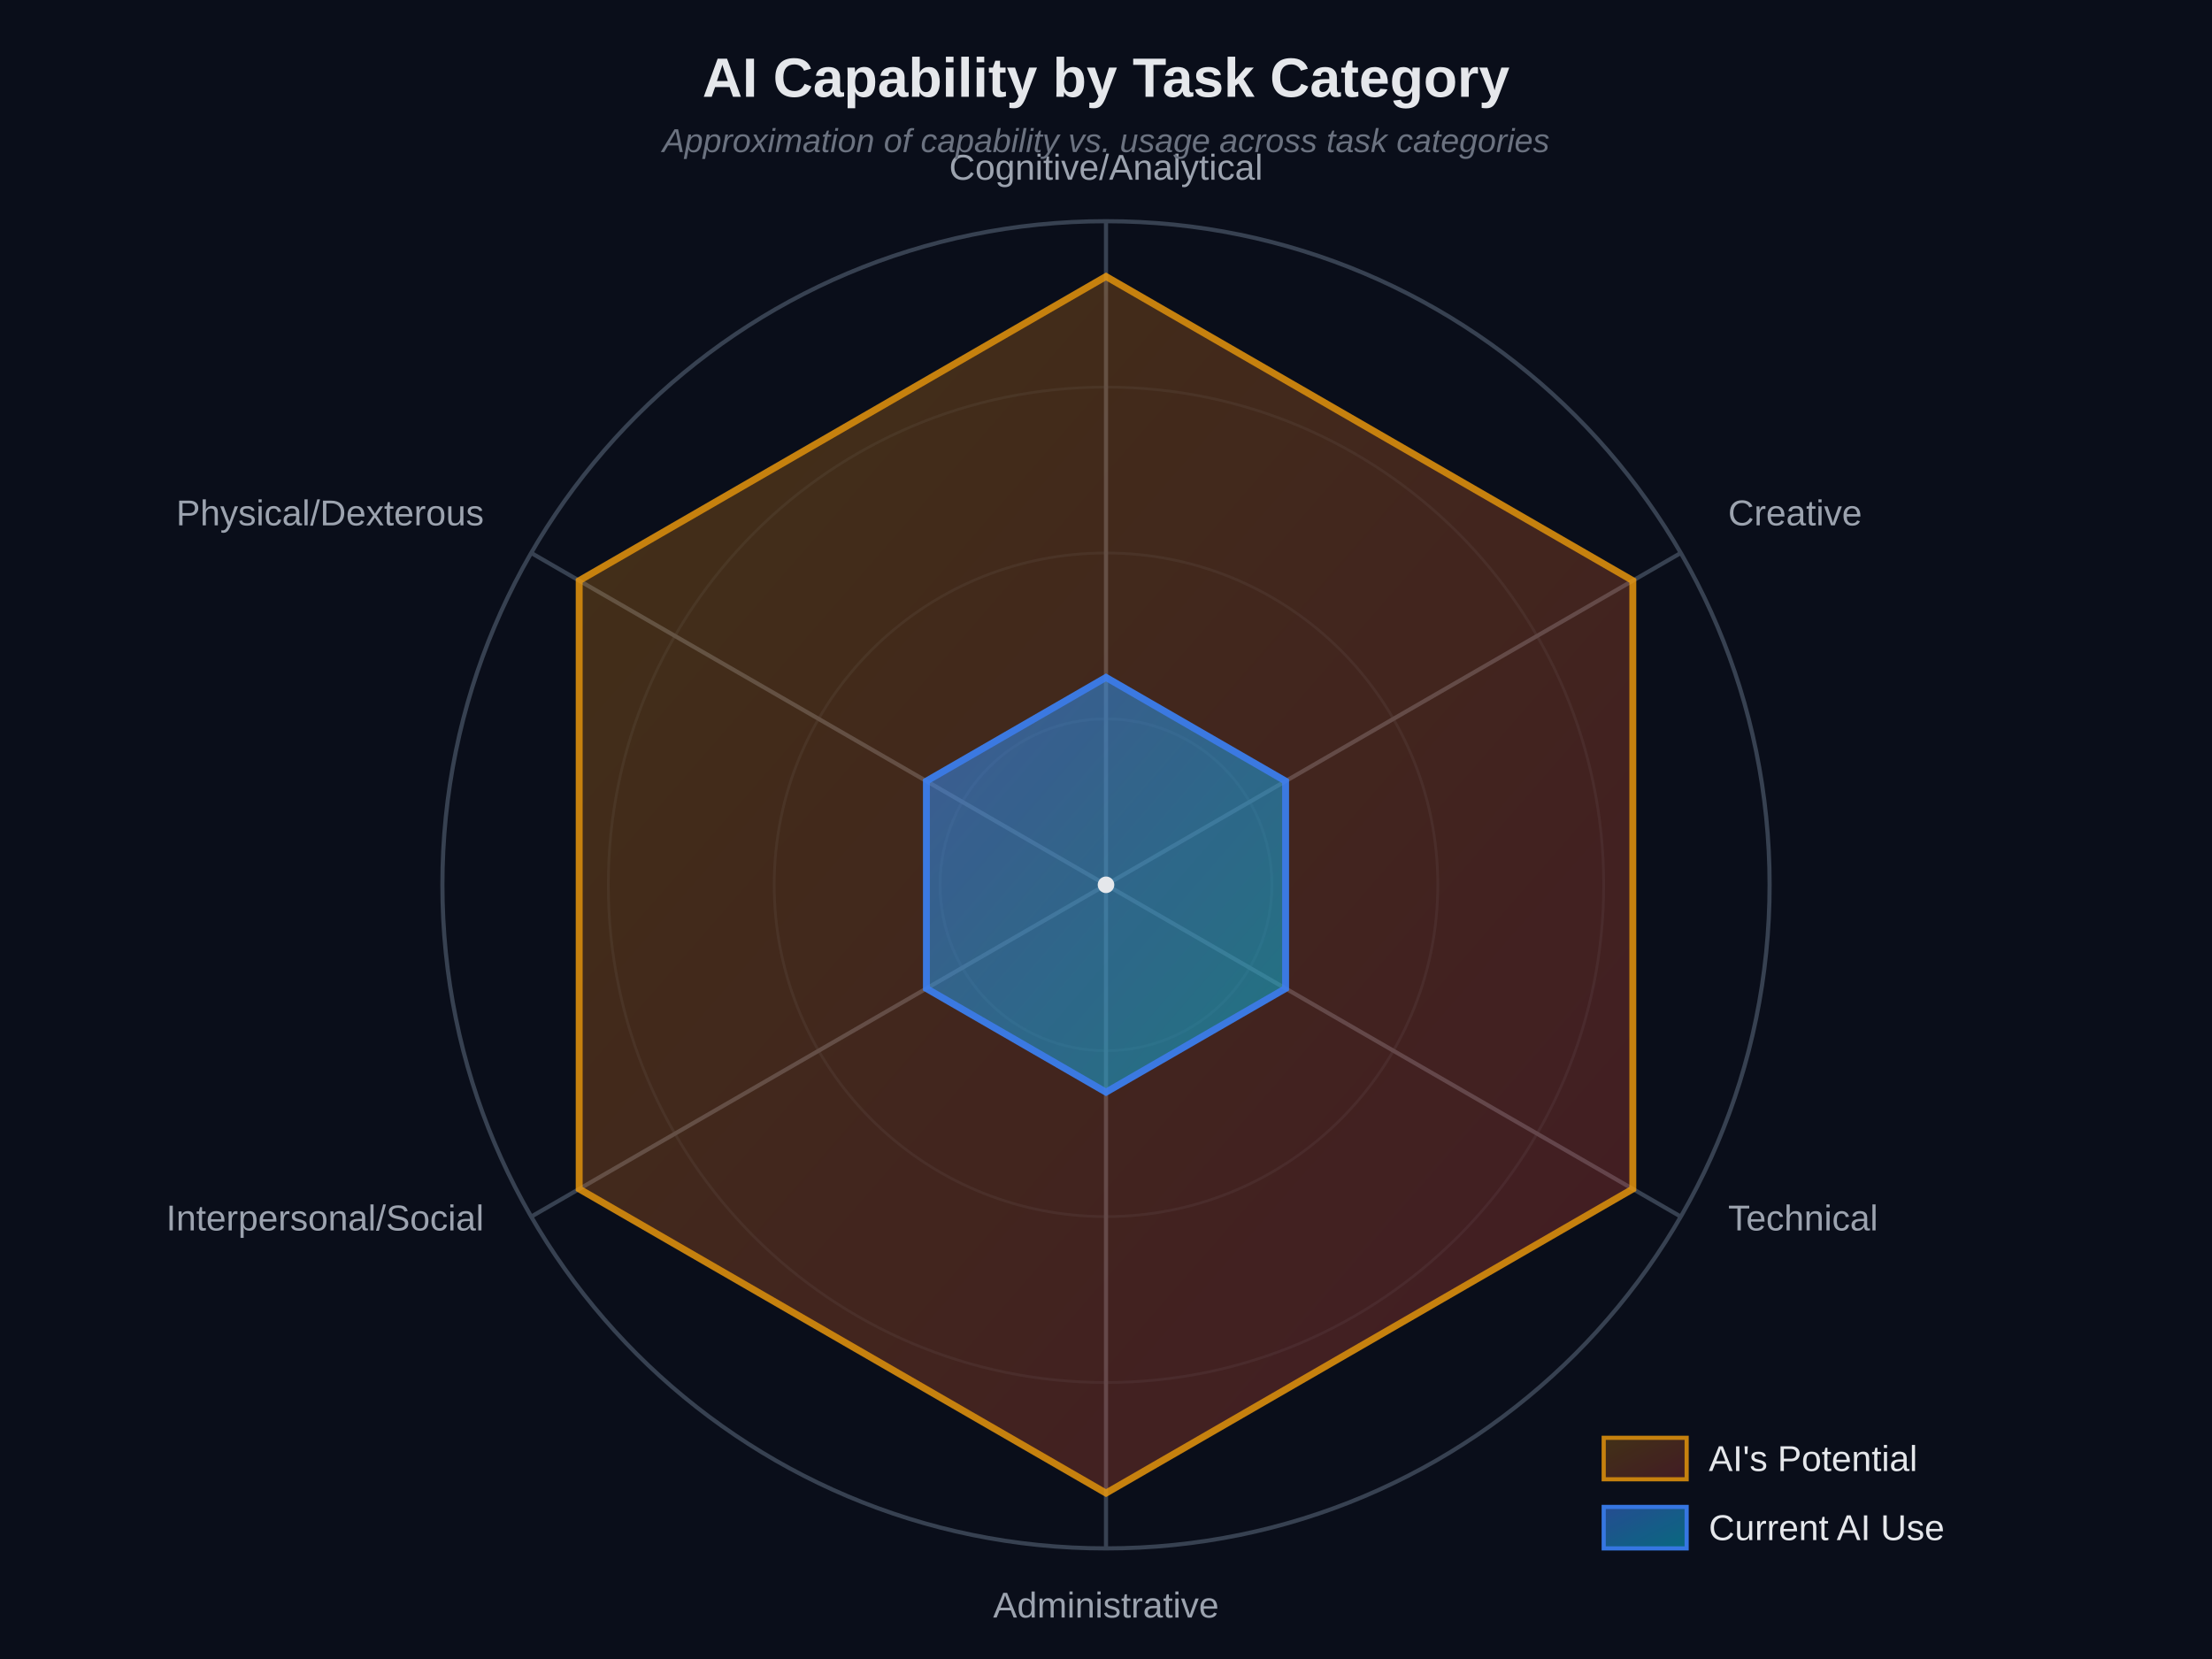
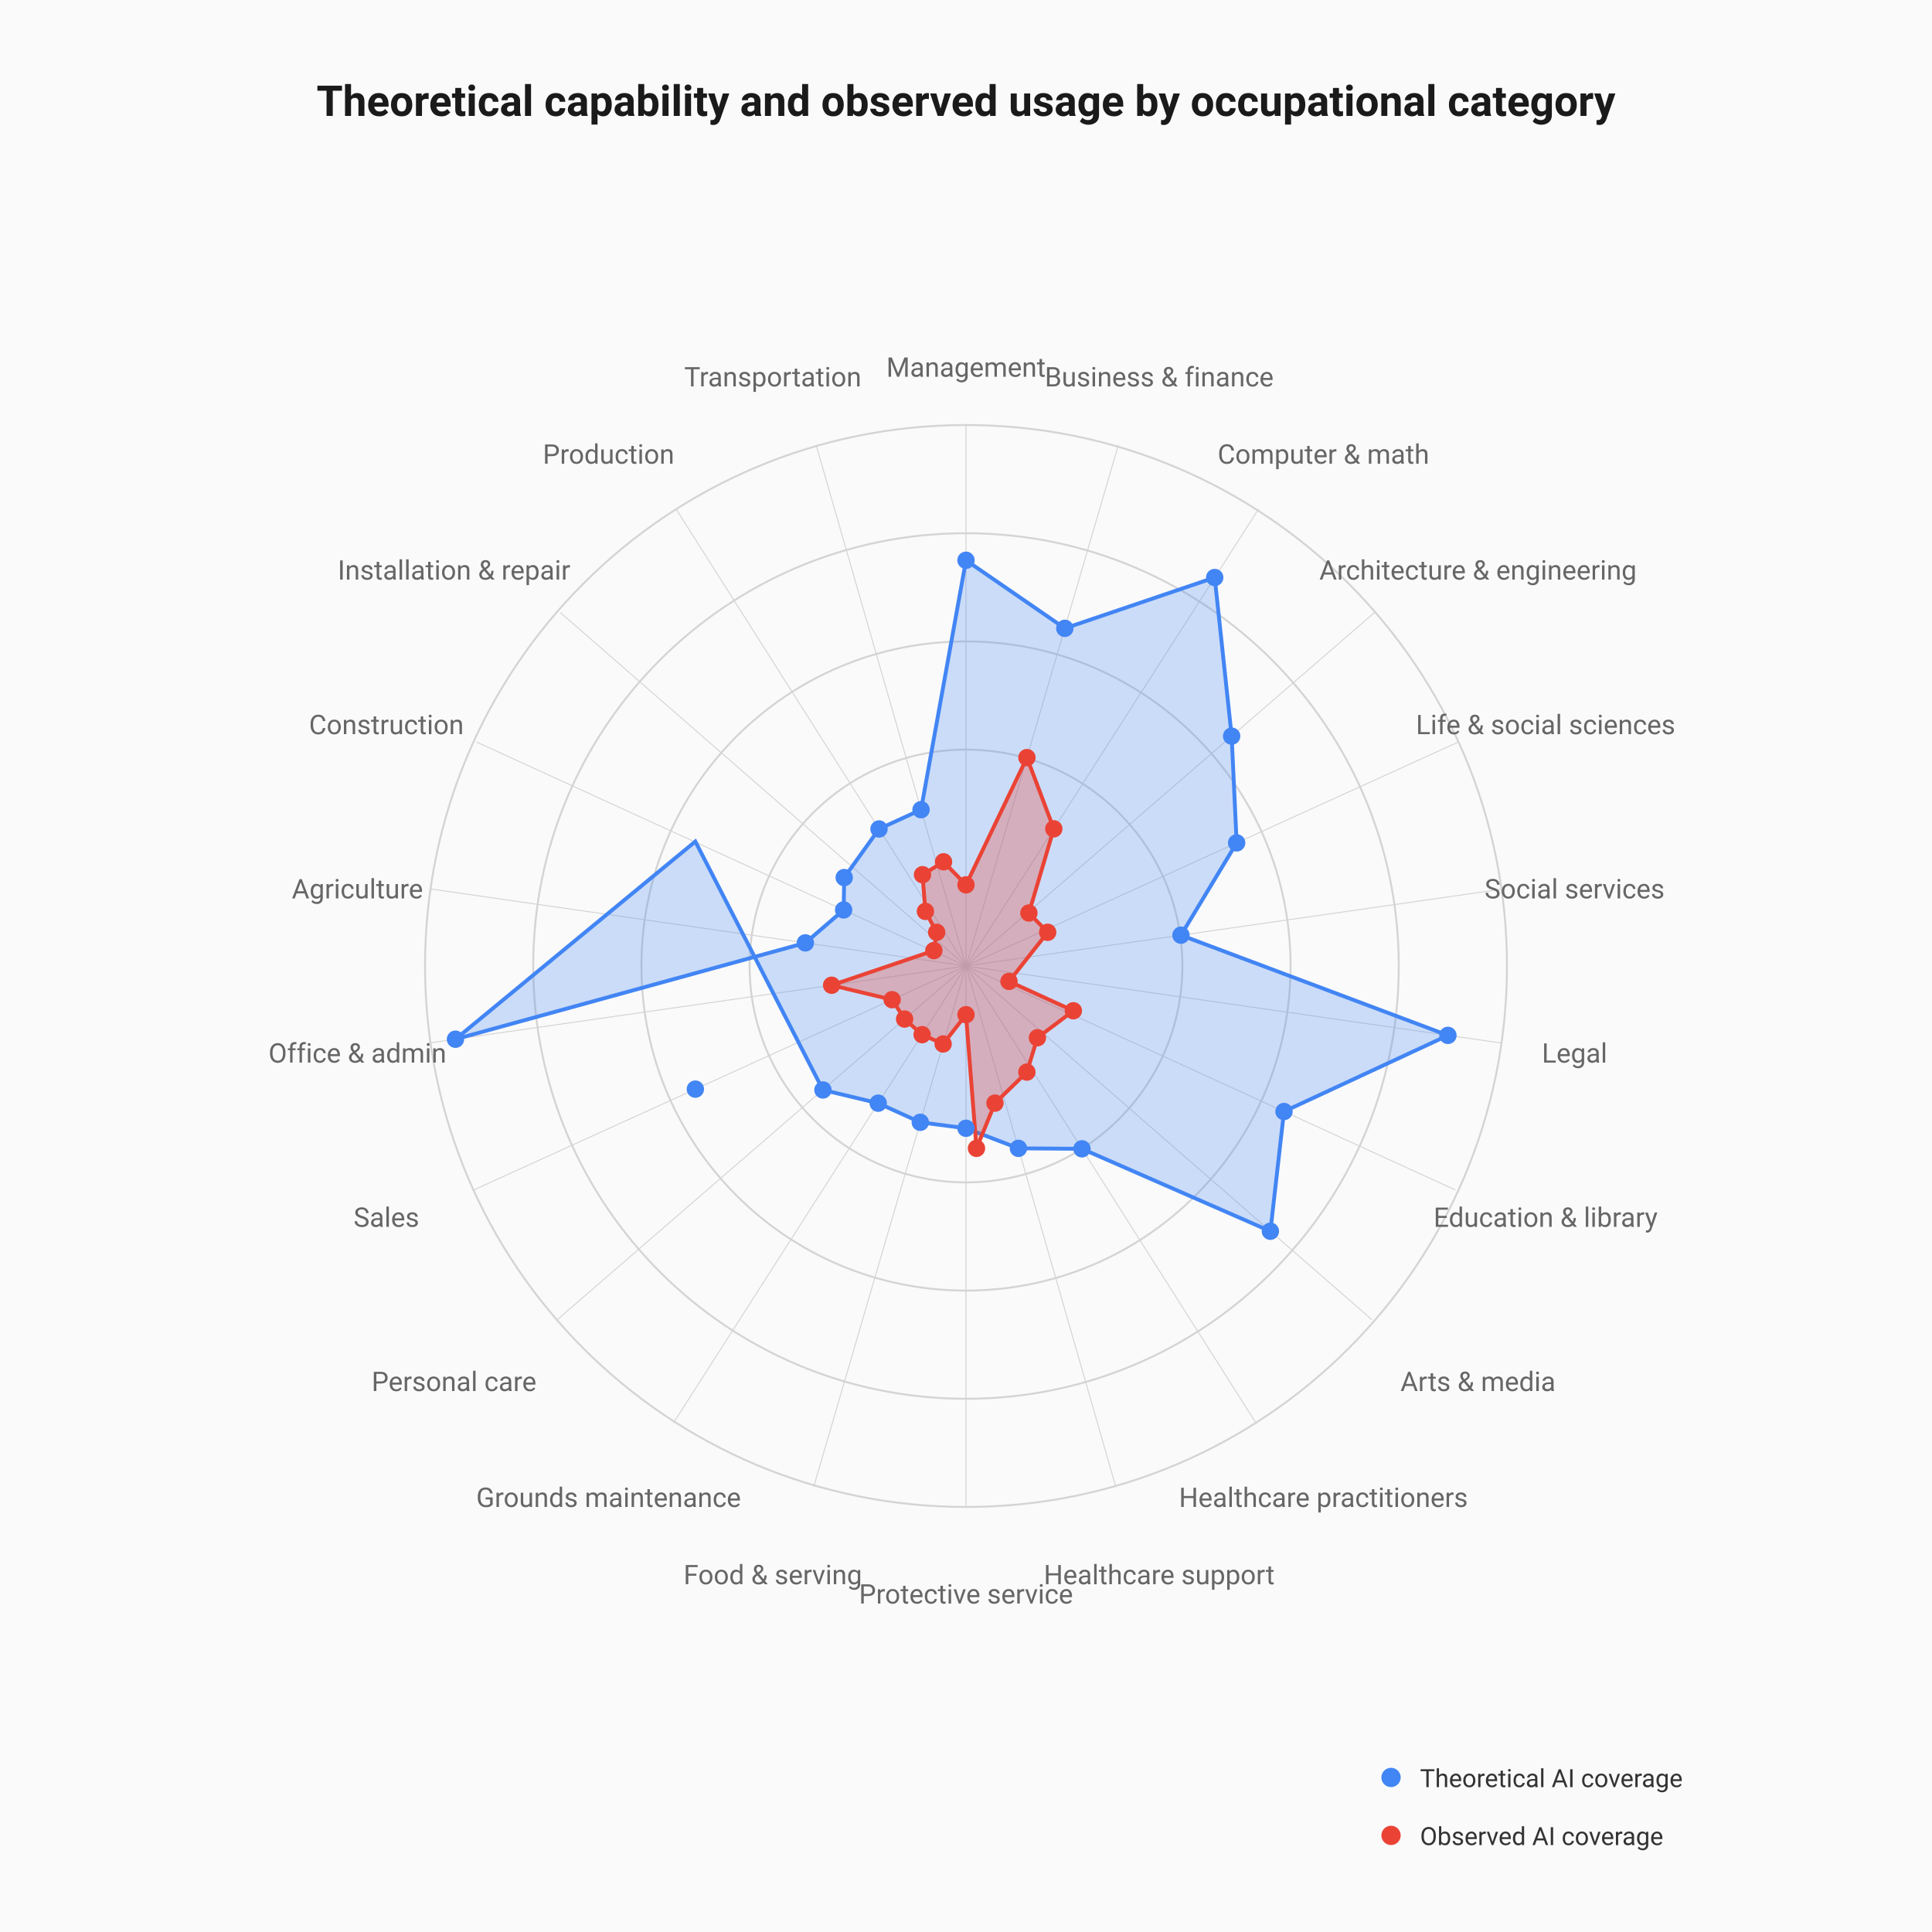
- <svg xmlns="http://www.w3.org/2000/svg" width="800" height="600">
-   <rect width="800" height="600" fill="#0a0e1a" />
+ <svg xmlns="http://www.w3.org/2000/svg" viewBox="0 0 1000 1000" width="1000" height="1000">
  <defs>
-     <linearGradient id="currentGrad" x1="0%" y1="0%" x2="100%" y2="100%">
-       <stop offset="0%" style="stop-color:#3b82f6;stop-opacity:0.6" />
-       <stop offset="100%" style="stop-color:#06b6d4;stop-opacity:0.6" />
-     </linearGradient>
-     <linearGradient id="potentialGrad" x1="0%" y1="0%" x2="100%" y2="100%">
-       <stop offset="0%" style="stop-color:#f59e0b;stop-opacity:0.3" />
-       <stop offset="100%" style="stop-color:#ef4444;stop-opacity:0.3" />
-     </linearGradient>
+     <style>
+       .title { 
+         font-family: -apple-system, BlinkMacSystemFont, 'Segoe UI', Roboto, 'Helvetica Neue', Arial, sans-serif;
+         font-size: 22px;
+         font-weight: 600;
+         fill: #1a1a1a;
+       }
+       .axis-label { 
+         font-family: -apple-system, BlinkMacSystemFont, 'Segoe UI', Roboto, 'Helvetica Neue', Arial, sans-serif;
+         font-size: 14px;
+         fill: #666666;
+         text-anchor: middle;
+       }
+       .legend-text { 
+         font-family: -apple-system, BlinkMacSystemFont, 'Segoe UI', Roboto, 'Helvetica Neue', Arial, sans-serif;
+         font-size: 13px;
+         fill: #333333;
+       }
+       .grid-circle {
+         fill: none;
+         stroke: #d4d4d4;
+         stroke-width: 1;
+       }
+       .axis-line {
+         stroke: #d4d4d4;
+         stroke-width: 0.5;
+       }
+       .theoretical-fill {
+         fill: rgba(66, 133, 244, 0.25);
+         stroke: rgb(66, 133, 244);
+         stroke-width: 2;
+       }
+       .observed-fill {
+         fill: rgba(234, 67, 53, 0.3);
+         stroke: rgb(234, 67, 53);
+         stroke-width: 2;
+       }
+       .theoretical-dot {
+         fill: rgb(66, 133, 244);
+       }
+       .observed-dot {
+         fill: rgb(234, 67, 53);
+       }
+     </style>
  </defs>
-   <text x="400" y="35" font-family="Arial, sans-serif" font-size="20" fill="#e5e7eb" text-anchor="middle" font-weight="bold">
-     AI Capability by Task Category
+   <rect width="1000" height="1000" fill="#fafafa" />
+   <text x="500" y="60" class="title" text-anchor="middle">
+     Theoretical capability and observed usage by occupational category
  </text>
-   <g transform="translate(400, 320)">
-     <circle cx="0" cy="0" r="60" fill="none" stroke="#1f2937" stroke-width="1" opacity="0.5" />
-     <circle cx="0" cy="0" r="120" fill="none" stroke="#1f2937" stroke-width="1" opacity="0.5" />
-     <circle cx="0" cy="0" r="180" fill="none" stroke="#1f2937" stroke-width="1" opacity="0.5" />
-     <circle cx="0" cy="0" r="240" fill="none" stroke="#374151" stroke-width="1.5" />
-     <line x1="0" y1="0" x2="0" y2="-240" stroke="#374151" stroke-width="1.5" />
-     <text x="0" y="-255" font-family="Arial, sans-serif" font-size="13" fill="#9ca3af" text-anchor="middle" font-weight="500">
-       Cognitive/Analytical
-     </text>
-     <line x1="0" y1="0" x2="207.85" y2="-120" stroke="#374151" stroke-width="1.5" />
-     <text x="225" y="-130" font-family="Arial, sans-serif" font-size="13" fill="#9ca3af" text-anchor="start" font-weight="500">
-       Creative
-     </text>
-     <line x1="0" y1="0" x2="207.85" y2="120" stroke="#374151" stroke-width="1.5" />
-     <text x="225" y="125" font-family="Arial, sans-serif" font-size="13" fill="#9ca3af" text-anchor="start" font-weight="500">
-       Technical
-     </text>
-     <line x1="0" y1="0" x2="0" y2="240" stroke="#374151" stroke-width="1.5" />
-     <text x="0" y="265" font-family="Arial, sans-serif" font-size="13" fill="#9ca3af" text-anchor="middle" font-weight="500">
-       Administrative
-     </text>
-     <line x1="0" y1="0" x2="-207.85" y2="120" stroke="#374151" stroke-width="1.5" />
-     <text x="-225" y="125" font-family="Arial, sans-serif" font-size="13" fill="#9ca3af" text-anchor="end" font-weight="500">
-       Interpersonal/Social
-     </text>
-     <line x1="0" y1="0" x2="-207.85" y2="-120" stroke="#374151" stroke-width="1.5" />
-     <text x="-225" y="-130" font-family="Arial, sans-serif" font-size="13" fill="#9ca3af" text-anchor="end" font-weight="500">
-       Physical/Dexterous
-     </text>
-     <polygon points="0,-220 190.53,-110 190.53,110 0,220 -190.53,110 -190.53,-110" fill="url(#potentialGrad)" stroke="#f59e0b" stroke-width="2.5" opacity="0.8" />
-     <polygon points="0,-75 64.95,-37.5 64.95,37.5 0,75 -64.95,37.5 -64.95,-37.5" fill="url(#currentGrad)" stroke="#3b82f6" stroke-width="2.5" opacity="0.9" />
-     <circle cx="0" cy="0" r="3" fill="#e5e7eb" />
+   <g transform="translate(500, 500)">
+     <circle cx="0" cy="0" r="112" class="grid-circle" />
+     <circle cx="0" cy="0" r="168" class="grid-circle" />
+     <circle cx="0" cy="0" r="224" class="grid-circle" />
+     <circle cx="0" cy="0" r="280" class="grid-circle" />
+     <line x1="0" y1="0" x2="0" y2="-280" class="axis-line" />
+     <line x1="0" y1="0" x2="78.86" y2="-269.67" class="axis-line" />
+     <line x1="0" y1="0" x2="151.45" y2="-236.56" class="axis-line" />
+     <line x1="0" y1="0" x2="211.54" y2="-183.04" class="axis-line" />
+     <line x1="0" y1="0" x2="254.71" y2="-115.88" class="axis-line" />
+     <line x1="0" y1="0" x2="278.17" y2="-39.88" class="axis-line" />
+     <line x1="0" y1="0" x2="277.16" y2="39.88" class="axis-line" />
+     <line x1="0" y1="0" x2="253.22" y2="115.88" class="axis-line" />
+     <line x1="0" y1="0" x2="210.07" y2="183.04" class="axis-line" />
+     <line x1="0" y1="0" x2="150.08" y2="236.56" class="axis-line" />
+     <line x1="0" y1="0" x2="77.57" y2="269.67" class="axis-line" />
+     <line x1="0" y1="0" x2="0" y2="280" class="axis-line" />
+     <line x1="0" y1="0" x2="-78.86" y2="269.67" class="axis-line" />
+     <line x1="0" y1="0" x2="-151.45" y2="236.56" class="axis-line" />
+     <line x1="0" y1="0" x2="-211.54" y2="183.04" class="axis-line" />
+     <line x1="0" y1="0" x2="-254.71" y2="115.88" class="axis-line" />
+     <line x1="0" y1="0" x2="-278.17" y2="39.88" class="axis-line" />
+     <line x1="0" y1="0" x2="-277.16" y2="-39.88" class="axis-line" />
+     <line x1="0" y1="0" x2="-253.22" y2="-115.88" class="axis-line" />
+     <line x1="0" y1="0" x2="-210.07" y2="-183.04" class="axis-line" />
+     <line x1="0" y1="0" x2="-150.08" y2="-236.56" class="axis-line" />
+     <line x1="0" y1="0" x2="-77.57" y2="-269.67" class="axis-line" />
+     <polygon points="0,-210 51.15,-174.77 128.73,-201.08 137.50,-118.98 140.09,-63.73 111.27,-15.95 249.44,35.91 164.59,75.32 157.55,137.28 60.03,94.62 27.14,94.38 0,84 -23.66,80.90 -45.44,71.00 -74.04,64.16 -140.09,-64.44 -264.25,37.89 -83.15,-11.96 -63.33,-29.02 -63.03,-45.77 -45.02,-70.93 -23.27,-80.90" class="theoretical-fill" />
+     <polygon points="0,-42 31.54,-107.87 45.44,-71.00 32.56,-27.43 42.28,-17.44 22.26,7.97 55.57,23.17 36.97,37.14 31.51,54.91 15.01,70.97 5.43,94.38 0,25.20 -11.83,40.35 -22.72,35.54 -31.77,27.46 -38.24,17.44 -69.55,9.96 -16.63,-7.97 -15.18,-17.44 -21.01,-28.26 -22.51,-47.25 -11.63,-53.93" class="observed-fill" />
+     <circle cx="0" cy="-210" r="4.5" class="theoretical-dot" />
+     <circle cx="51.15" cy="-174.77" r="4.5" class="theoretical-dot" />
+     <circle cx="128.73" cy="-201.08" r="4.5" class="theoretical-dot" />
+     <circle cx="137.50" cy="-118.98" r="4.5" class="theoretical-dot" />
+     <circle cx="140.09" cy="-63.73" r="4.5" class="theoretical-dot" />
+     <circle cx="111.27" cy="-15.95" r="4.5" class="theoretical-dot" />
+     <circle cx="249.44" cy="35.91" r="4.5" class="theoretical-dot" />
+     <circle cx="164.59" cy="75.32" r="4.5" class="theoretical-dot" />
+     <circle cx="157.55" cy="137.28" r="4.5" class="theoretical-dot" />
+     <circle cx="60.03" cy="94.62" r="4.5" class="theoretical-dot" />
+     <circle cx="27.14" cy="94.38" r="4.5" class="theoretical-dot" />
+     <circle cx="0" cy="84" r="4.5" class="theoretical-dot" />
+     <circle cx="-23.66" cy="80.90" r="4.5" class="theoretical-dot" />
+     <circle cx="-45.44" cy="71.00" r="4.5" class="theoretical-dot" />
+     <circle cx="-74.04" cy="64.16" r="4.5" class="theoretical-dot" />
+     <circle cx="-140.09" cy="63.73" r="4.5" class="theoretical-dot" />
+     <circle cx="-264.25" cy="37.89" r="4.5" class="theoretical-dot" />
+     <circle cx="-83.15" cy="-11.96" r="4.5" class="theoretical-dot" />
+     <circle cx="-63.33" cy="-29.02" r="4.5" class="theoretical-dot" />
+     <circle cx="-63.03" cy="-45.77" r="4.5" class="theoretical-dot" />
+     <circle cx="-45.02" cy="-70.93" r="4.5" class="theoretical-dot" />
+     <circle cx="-23.27" cy="-80.90" r="4.5" class="theoretical-dot" />
+     <circle cx="0" cy="-42" r="4.5" class="observed-dot" />
+     <circle cx="31.54" cy="-107.87" r="4.5" class="observed-dot" />
+     <circle cx="45.44" cy="-71.00" r="4.5" class="observed-dot" />
+     <circle cx="32.56" cy="-27.43" r="4.5" class="observed-dot" />
+     <circle cx="42.28" cy="-17.44" r="4.5" class="observed-dot" />
+     <circle cx="22.26" cy="7.97" r="4.5" class="observed-dot" />
+     <circle cx="55.57" cy="23.17" r="4.5" class="observed-dot" />
+     <circle cx="36.97" cy="37.14" r="4.5" class="observed-dot" />
+     <circle cx="31.51" cy="54.91" r="4.5" class="observed-dot" />
+     <circle cx="15.01" cy="70.97" r="4.5" class="observed-dot" />
+     <circle cx="5.43" cy="94.38" r="4.5" class="observed-dot" />
+     <circle cx="0" cy="25.20" r="4.5" class="observed-dot" />
+     <circle cx="-11.83" cy="40.35" r="4.5" class="observed-dot" />
+     <circle cx="-22.72" cy="35.54" r="4.5" class="observed-dot" />
+     <circle cx="-31.77" cy="27.46" r="4.5" class="observed-dot" />
+     <circle cx="-38.24" cy="17.44" r="4.5" class="observed-dot" />
+     <circle cx="-69.55" cy="9.96" r="4.5" class="observed-dot" />
+     <circle cx="-16.63" cy="-7.97" r="4.5" class="observed-dot" />
+     <circle cx="-15.18" cy="-17.44" r="4.5" class="observed-dot" />
+     <circle cx="-21.01" cy="-28.26" r="4.5" class="observed-dot" />
+     <circle cx="-22.51" cy="-47.25" r="4.5" class="observed-dot" />
+     <circle cx="-11.63" cy="-53.93" r="4.5" class="observed-dot" />
+     <text x="0" y="-305" class="axis-label">Management</text>
+     <text x="100" y="-300" class="axis-label">Business &amp; finance</text>
+     <text x="185" y="-260" class="axis-label">Computer &amp; math</text>
+     <text x="265" y="-200" class="axis-label" text-anchor="start">Architecture &amp; engineering</text>
+     <text x="300" y="-120" class="axis-label" text-anchor="start">Life &amp; social sciences</text>
+     <text x="315" y="-35" class="axis-label" text-anchor="start">Social services</text>
+     <text x="315" y="50" class="axis-label" text-anchor="start">Legal</text>
+     <text x="300" y="135" class="axis-label" text-anchor="start">Education &amp; library</text>
+     <text x="265" y="220" class="axis-label" text-anchor="start">Arts &amp; media</text>
+     <text x="185" y="280" class="axis-label" text-anchor="start">Healthcare practitioners</text>
+     <text x="100" y="320" class="axis-label">Healthcare support</text>
+     <text x="0" y="330" class="axis-label">Protective service</text>
+     <text x="-100" y="320" class="axis-label">Food &amp; serving</text>
+     <text x="-185" y="280" class="axis-label" text-anchor="end">Grounds maintenance</text>
+     <text x="-265" y="220" class="axis-label" text-anchor="end">Personal care</text>
+     <text x="-300" y="135" class="axis-label" text-anchor="end">Sales</text>
+     <text x="-315" y="50" class="axis-label" text-anchor="end">Office &amp; admin</text>
+     <text x="-315" y="-35" class="axis-label" text-anchor="end">Agriculture</text>
+     <text x="-300" y="-120" class="axis-label" text-anchor="end">Construction</text>
+     <text x="-265" y="-200" class="axis-label" text-anchor="end">Installation &amp; repair</text>
+     <text x="-185" y="-260" class="axis-label">Production</text>
+     <text x="-100" y="-300" class="axis-label">Transportation</text>
  </g>
-   <g transform="translate(580, 520)">
-     <rect x="0" y="0" width="30" height="15" fill="url(#potentialGrad)" stroke="#f59e0b" stroke-width="1.5" opacity="0.8" />
-     <text x="38" y="12" font-family="Arial, sans-serif" font-size="13" fill="#e5e7eb">
-       AI's Potential
-     </text>
-     <rect x="0" y="25" width="30" height="15" fill="url(#currentGrad)" stroke="#3b82f6" stroke-width="1.5" opacity="0.9" />
-     <text x="38" y="37" font-family="Arial, sans-serif" font-size="13" fill="#e5e7eb">
-       Current AI Use
-     </text>
+   <g transform="translate(720, 920)">
+     <circle cx="0" cy="0" r="5" class="theoretical-dot" />
+     <text x="15" y="5" class="legend-text">Theoretical AI coverage</text>
  </g>
-   <text x="400" y="55" font-family="Arial, sans-serif" font-size="12" fill="#6b7280" text-anchor="middle" font-style="italic">
-     Approximation of capability vs. usage across task categories
-   </text>
+   <g transform="translate(720, 950)">
+     <circle cx="0" cy="0" r="5" class="observed-dot" />
+     <text x="15" y="5" class="legend-text">Observed AI coverage</text>
+   </g>
</svg>
